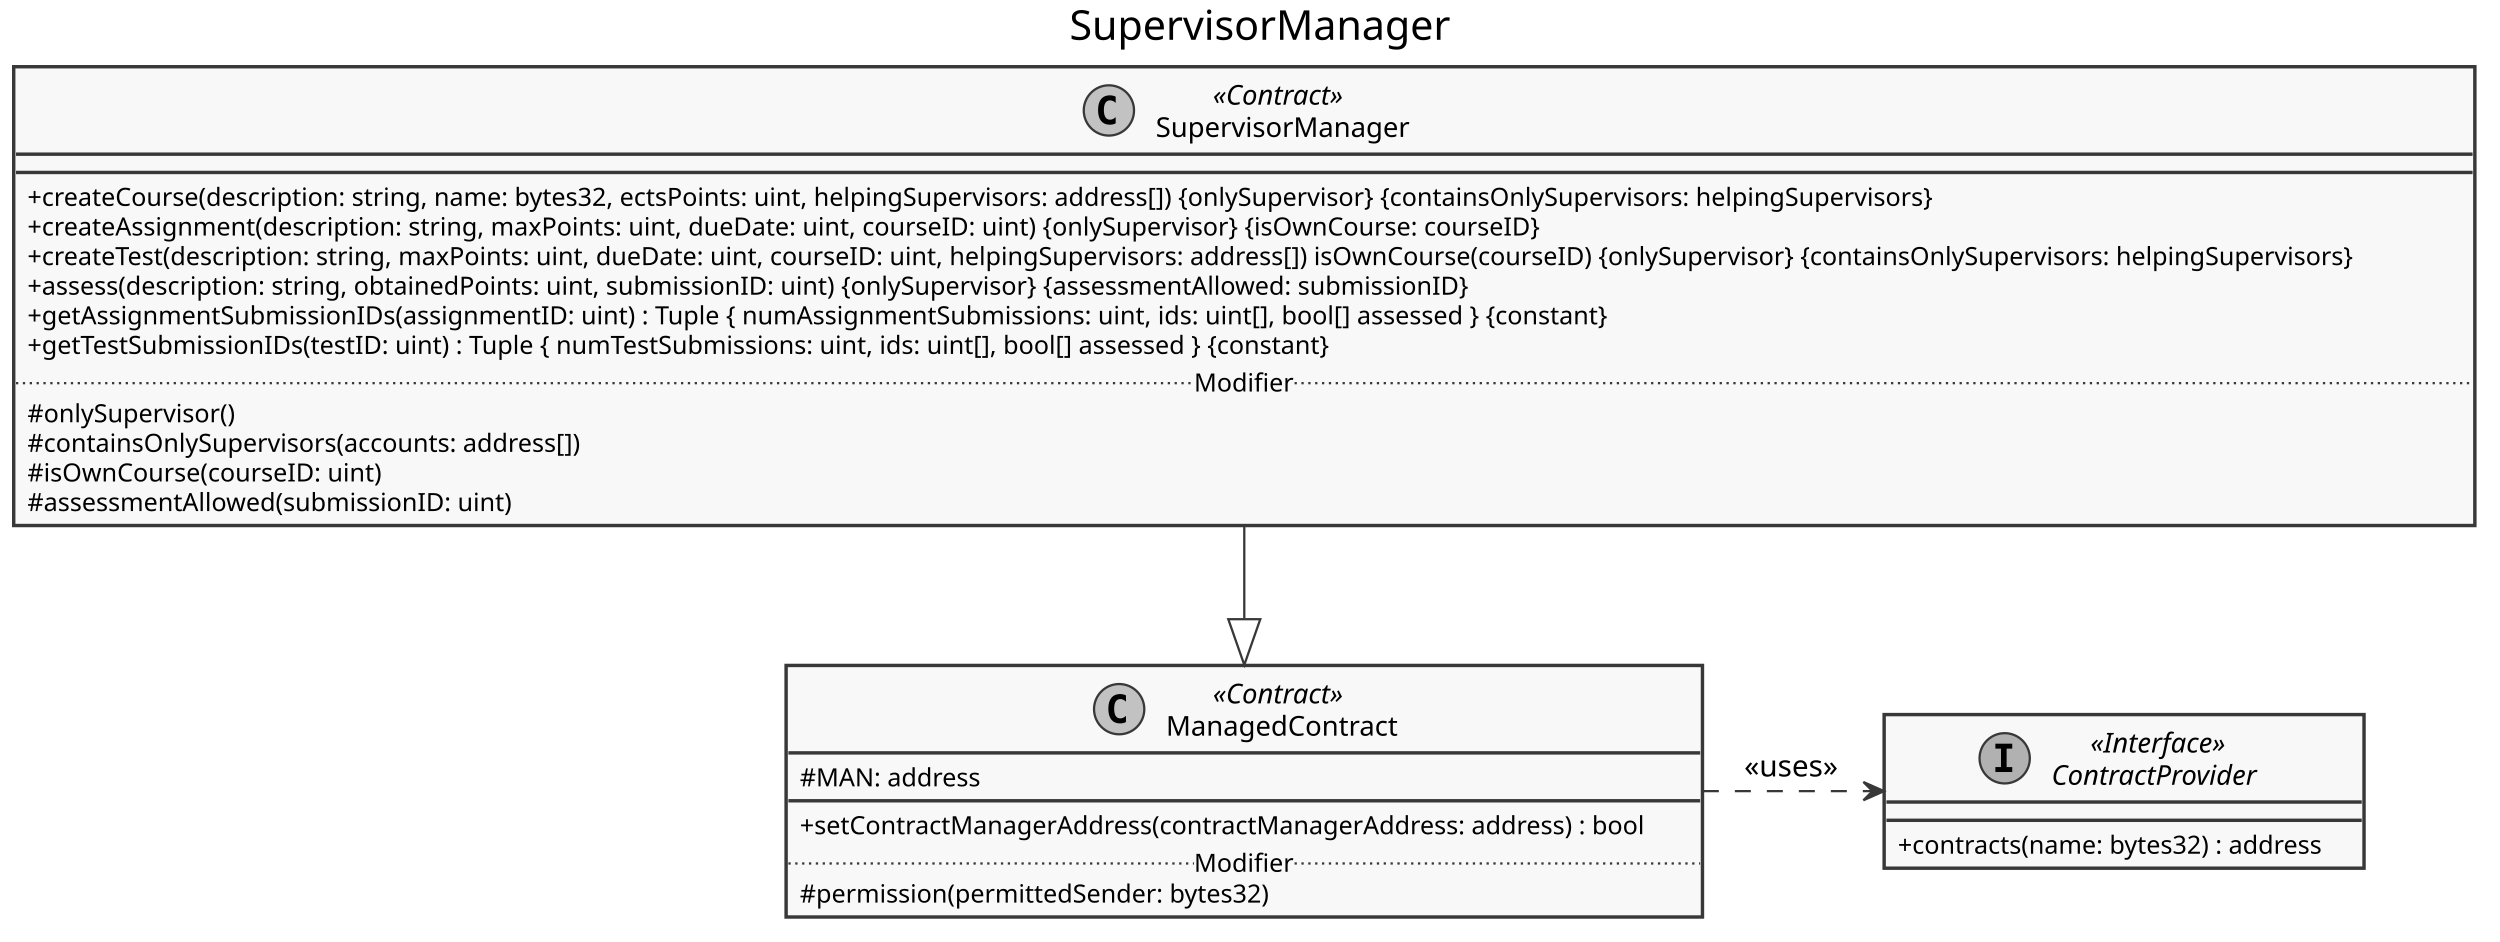
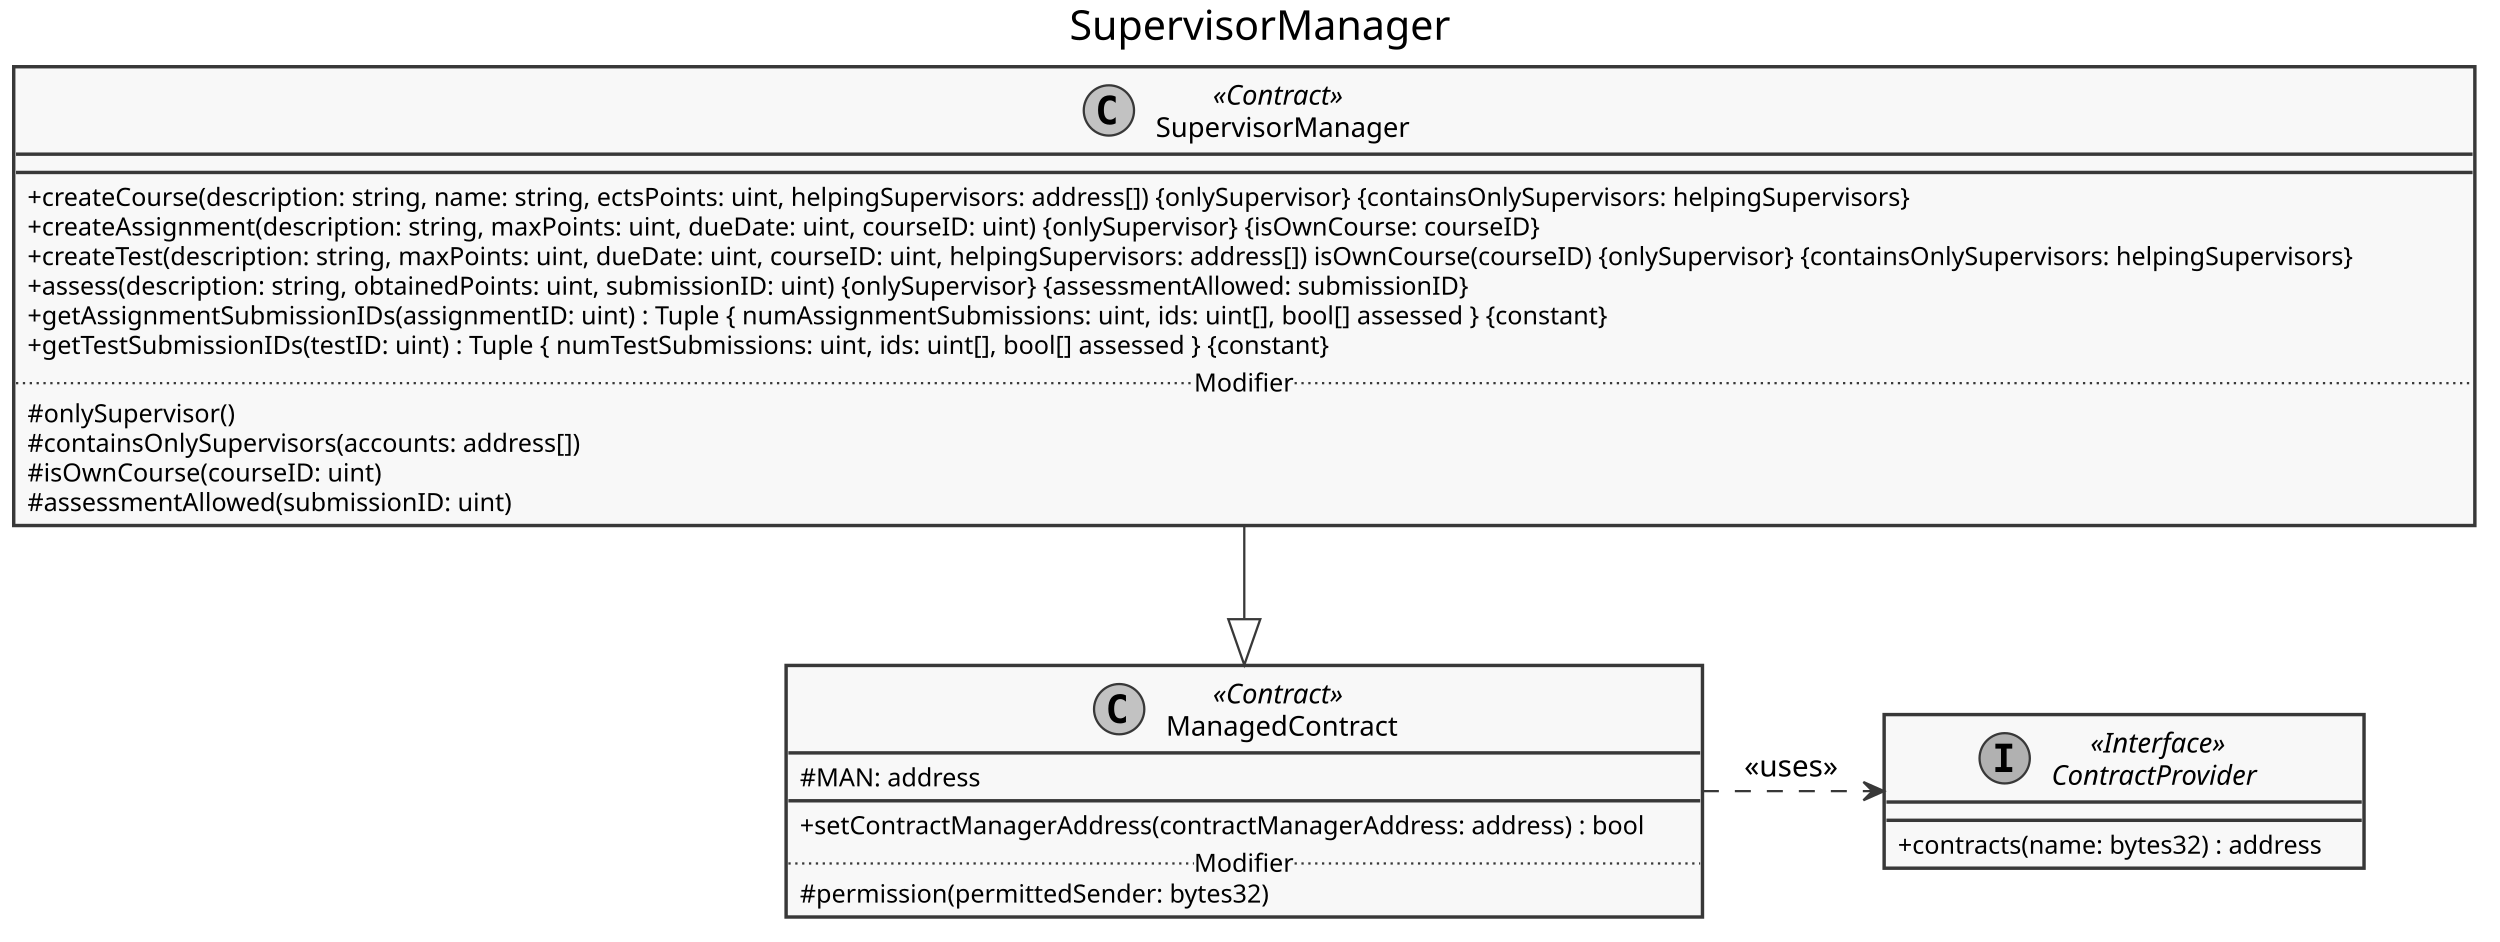
<svg xmlns="http://www.w3.org/2000/svg" contentScriptType="application/ecmascript" contentStyleType="text/css" height="412px" preserveAspectRatio="none" style="width:1094px;height:412px;" version="1.1" viewBox="0 0 1094 412" width="1094px" zoomAndPan="magnify">
  <defs />
  <g>
    <text fill="#000000" font-family="Source Sans Pro Semibold" font-size="18" lengthAdjust="spacingAndGlyphs" textLength="165" x="468" y="17.402">SupervisorManager</text>
    <rect fill="#F8F8F8" height="67.221" id="ContractProvider" style="stroke: #383838; stroke-width: 1.5;" width="210" x="824.5" y="312.699" />
    <ellipse cx="877.25" cy="331.832" fill="#B1B1B1" rx="11" ry="11" style="stroke: #383838; stroke-width: 1.0;" />
    <path d="M873.178,327.597 L873.178,325.439 L880.557,325.439 L880.557,327.597 L878.092,327.597 L878.092,335.674 L880.557,335.674 L880.557,337.832 L873.178,337.832 L873.178,335.674 L875.643,335.674 L875.643,327.597 Z " />
    <text fill="#000000" font-family="Source Sans Pro Semibold" font-size="12" font-style="italic" lengthAdjust="spacingAndGlyphs" textLength="62" x="914.75" y="329.301">«Interface»</text>
    <text fill="#000000" font-family="Source Sans Pro Semibold" font-size="12" font-style="italic" lengthAdjust="spacingAndGlyphs" textLength="96" x="897.75" y="343.434">ContractProvider</text>
    <line style="stroke: #383838; stroke-width: 1.5;" x1="825.5" x2="1033.5" y1="350.965" y2="350.965" />
    <line style="stroke: #383838; stroke-width: 1.5;" x1="825.5" x2="1033.5" y1="358.965" y2="358.965" />
    <text fill="#000000" font-family="Source Sans Pro Semibold" font-size="11" lengthAdjust="spacingAndGlyphs" textLength="198" x="830.5" y="373.6">+contracts(name: bytes32) : address</text>
    <rect fill="#F8F8F8" height="110.086" id="ManagedContract" style="stroke: #383838; stroke-width: 1.5;" width="401" x="344" y="291.199" />
    <ellipse cx="489.75" cy="310.332" fill="#C2C2C2" rx="11" ry="11" style="stroke: #383838; stroke-width: 1.0;" />
    <path d="M492.723,315.975 Q492.142,316.274 491.503,316.423 Q490.864,316.573 490.158,316.573 Q487.651,316.573 486.332,314.921 Q485.012,313.269 485.012,310.148 Q485.012,307.019 486.332,305.367 Q487.651,303.715 490.158,303.715 Q490.864,303.715 491.511,303.864 Q492.159,304.014 492.723,304.312 L492.723,307.035 Q492.092,306.454 491.499,306.184 Q490.905,305.915 490.274,305.915 Q488.93,305.915 488.245,306.981 Q487.56,308.048 487.56,310.148 Q487.56,312.24 488.245,313.306 Q488.93,314.373 490.274,314.373 Q490.905,314.373 491.499,314.103 Q492.092,313.834 492.723,313.252 Z " />
    <text fill="#000000" font-family="Source Sans Pro Semibold" font-size="12" font-style="italic" lengthAdjust="spacingAndGlyphs" textLength="60" x="530.75" y="307.801">«Contract»</text>
    <text fill="#000000" font-family="Source Sans Pro Semibold" font-size="12" lengthAdjust="spacingAndGlyphs" textLength="101" x="510.25" y="321.934">ManagedContract</text>
    <line style="stroke: #383838; stroke-width: 1.5;" x1="345" x2="744" y1="329.465" y2="329.465" />
    <text fill="#000000" font-family="Source Sans Pro Semibold" font-size="11" lengthAdjust="spacingAndGlyphs" textLength="81" x="350" y="344.1">#MAN: address</text>
    <line style="stroke: #383838; stroke-width: 1.5;" x1="345" x2="744" y1="350.42" y2="350.42" />
    <text fill="#000000" font-family="Source Sans Pro Semibold" font-size="11" lengthAdjust="spacingAndGlyphs" textLength="389" x="350" y="365.055">+setContractManagerAddress(contractManagerAddress: address) : bool</text>
    <text fill="#000000" font-family="Source Sans Pro Semibold" font-size="11" lengthAdjust="spacingAndGlyphs" textLength="213" x="350" y="394.965">#permission(permittedSender: bytes32)</text>
    <line style="stroke: #383838; stroke-width: 1.0; stroke-dasharray: 1.0,2.0;" x1="345" x2="522.5" y1="377.853" y2="377.853" />
    <text fill="#000000" font-family="Source Sans Pro Semibold" font-size="11" lengthAdjust="spacingAndGlyphs" textLength="44" x="522.5" y="381.51">Modifier</text>
    <line style="stroke: #383838; stroke-width: 1.0; stroke-dasharray: 1.0,2.0;" x1="566.5" x2="744" y1="377.853" y2="377.853" />
    <rect fill="#F8F8F8" height="200.772" id="SupervisorManager" style="stroke: #383838; stroke-width: 1.5;" width="1077" x="6" y="29.199" />
    <ellipse cx="485.25" cy="48.332" fill="#C2C2C2" rx="11" ry="11" style="stroke: #383838; stroke-width: 1.0;" />
    <path d="M488.223,53.975 Q487.642,54.274 487.003,54.423 Q486.364,54.573 485.658,54.573 Q483.151,54.573 481.832,52.921 Q480.512,51.269 480.512,48.148 Q480.512,45.019 481.832,43.367 Q483.151,41.715 485.658,41.715 Q486.364,41.715 487.011,41.864 Q487.659,42.014 488.223,42.312 L488.223,45.035 Q487.592,44.454 486.999,44.184 Q486.405,43.915 485.774,43.915 Q484.43,43.915 483.745,44.981 Q483.06,46.048 483.06,48.148 Q483.06,50.24 483.745,51.306 Q484.43,52.373 485.774,52.373 Q486.405,52.373 486.999,52.103 Q487.592,51.834 488.223,51.252 Z " />
    <text fill="#000000" font-family="Source Sans Pro Semibold" font-size="12" font-style="italic" lengthAdjust="spacingAndGlyphs" textLength="60" x="530.75" y="45.801">«Contract»</text>
    <text fill="#000000" font-family="Source Sans Pro Semibold" font-size="12" lengthAdjust="spacingAndGlyphs" textLength="110" x="505.75" y="59.934">SupervisorManager</text>
    <line style="stroke: #383838; stroke-width: 1.5;" x1="7" x2="1082" y1="67.465" y2="67.465" />
    <line style="stroke: #383838; stroke-width: 1.5;" x1="7" x2="1082" y1="75.465" y2="75.465" />
-     <text fill="#000000" font-family="Source Sans Pro Semibold" font-size="11" lengthAdjust="spacingAndGlyphs" textLength="875" x="12" y="90.1">+createCourse(description: string, name: bytes32, ectsPoints: uint, helpingSupervisors: address[]) {onlySupervisor} {containsOnlySupervisors: helpingSupervisors}</text>
+     <text fill="#000000" font-family="Source Sans Pro Semibold" font-size="11" lengthAdjust="spacingAndGlyphs" textLength="864" x="12" y="90.1">+createCourse(description: string, name: string, ectsPoints: uint, helpingSupervisors: address[]) {onlySupervisor} {containsOnlySupervisors: helpingSupervisors}</text>
    <text fill="#000000" font-family="Source Sans Pro Semibold" font-size="11" lengthAdjust="spacingAndGlyphs" textLength="689" x="12" y="103.055">+createAssignment(description: string, maxPoints: uint, dueDate: uint, courseID: uint) {onlySupervisor} {isOwnCourse: courseID}</text>
    <text fill="#000000" font-family="Source Sans Pro Semibold" font-size="11" lengthAdjust="spacingAndGlyphs" textLength="1065" x="12" y="116.01">+createTest(description: string, maxPoints: uint, dueDate: uint, courseID: uint, helpingSupervisors: address[]) isOwnCourse(courseID) {onlySupervisor} {containsOnlySupervisors: helpingSupervisors}</text>
    <text fill="#000000" font-family="Source Sans Pro Semibold" font-size="11" lengthAdjust="spacingAndGlyphs" textLength="658" x="12" y="128.965">+assess(description: string, obtainedPoints: uint, submissionID: uint) {onlySupervisor} {assessmentAllowed: submissionID}</text>
    <text fill="#000000" font-family="Source Sans Pro Semibold" font-size="11" lengthAdjust="spacingAndGlyphs" textLength="721" x="12" y="141.92">+getAssignmentSubmissionIDs(assignmentID: uint) : Tuple { numAssignmentSubmissions: uint, ids: uint[], bool[] assessed } {constant}</text>
    <text fill="#000000" font-family="Source Sans Pro Semibold" font-size="11" lengthAdjust="spacingAndGlyphs" textLength="597" x="12" y="154.875">+getTestSubmissionIDs(testID: uint) : Tuple { numTestSubmissions: uint, ids: uint[], bool[] assessed } {constant}</text>
    <text fill="#000000" font-family="Source Sans Pro Semibold" font-size="11" lengthAdjust="spacingAndGlyphs" textLength="96" x="12" y="184.785">#onlySupervisor()</text>
    <text fill="#000000" font-family="Source Sans Pro Semibold" font-size="11" lengthAdjust="spacingAndGlyphs" textLength="256" x="12" y="197.74">#containsOnlySupervisors(accounts: address[])</text>
    <text fill="#000000" font-family="Source Sans Pro Semibold" font-size="11" lengthAdjust="spacingAndGlyphs" textLength="162" x="12" y="210.695">#isOwnCourse(courseID: uint)</text>
    <text fill="#000000" font-family="Source Sans Pro Semibold" font-size="11" lengthAdjust="spacingAndGlyphs" textLength="220" x="12" y="223.65">#assessmentAllowed(submissionID: uint)</text>
    <line style="stroke: #383838; stroke-width: 1.0; stroke-dasharray: 1.0,2.0;" x1="7" x2="522.5" y1="167.673" y2="167.673" />
    <text fill="#000000" font-family="Source Sans Pro Semibold" font-size="11" lengthAdjust="spacingAndGlyphs" textLength="44" x="522.5" y="171.33">Modifier</text>
    <line style="stroke: #383838; stroke-width: 1.0; stroke-dasharray: 1.0,2.0;" x1="566.5" x2="1082" y1="167.673" y2="167.673" />
    <path d="M745.175,346.199 C770.628,346.199 795.89,346.199 819.176,346.199 " fill="none" id="ManagedContract-ContractProvider" style="stroke: #383838; stroke-width: 1.0; stroke-dasharray: 7.0,7.0;" />
    <polygon fill="#383838" points="824.425,346.199,815.425,342.199,819.425,346.199,815.425,350.199,824.425,346.199" style="stroke: #383838; stroke-width: 1.0;" />
    <text fill="#000000" font-family="Source Sans Pro Semibold" font-size="13" lengthAdjust="spacingAndGlyphs" textLength="43" x="763.25" y="339.768">«uses»</text>
    <path d="M544.5,230.343 C544.5,243.876 544.5,257.569 544.5,270.569 " fill="none" id="SupervisorManager-ManagedContract" style="stroke: #383838; stroke-width: 1.0;" />
    <polygon fill="none" points="551.5,270.967,544.5,290.967,537.5,270.967,551.5,270.967" style="stroke: #383838; stroke-width: 1.0;" />
  </g>
</svg>
